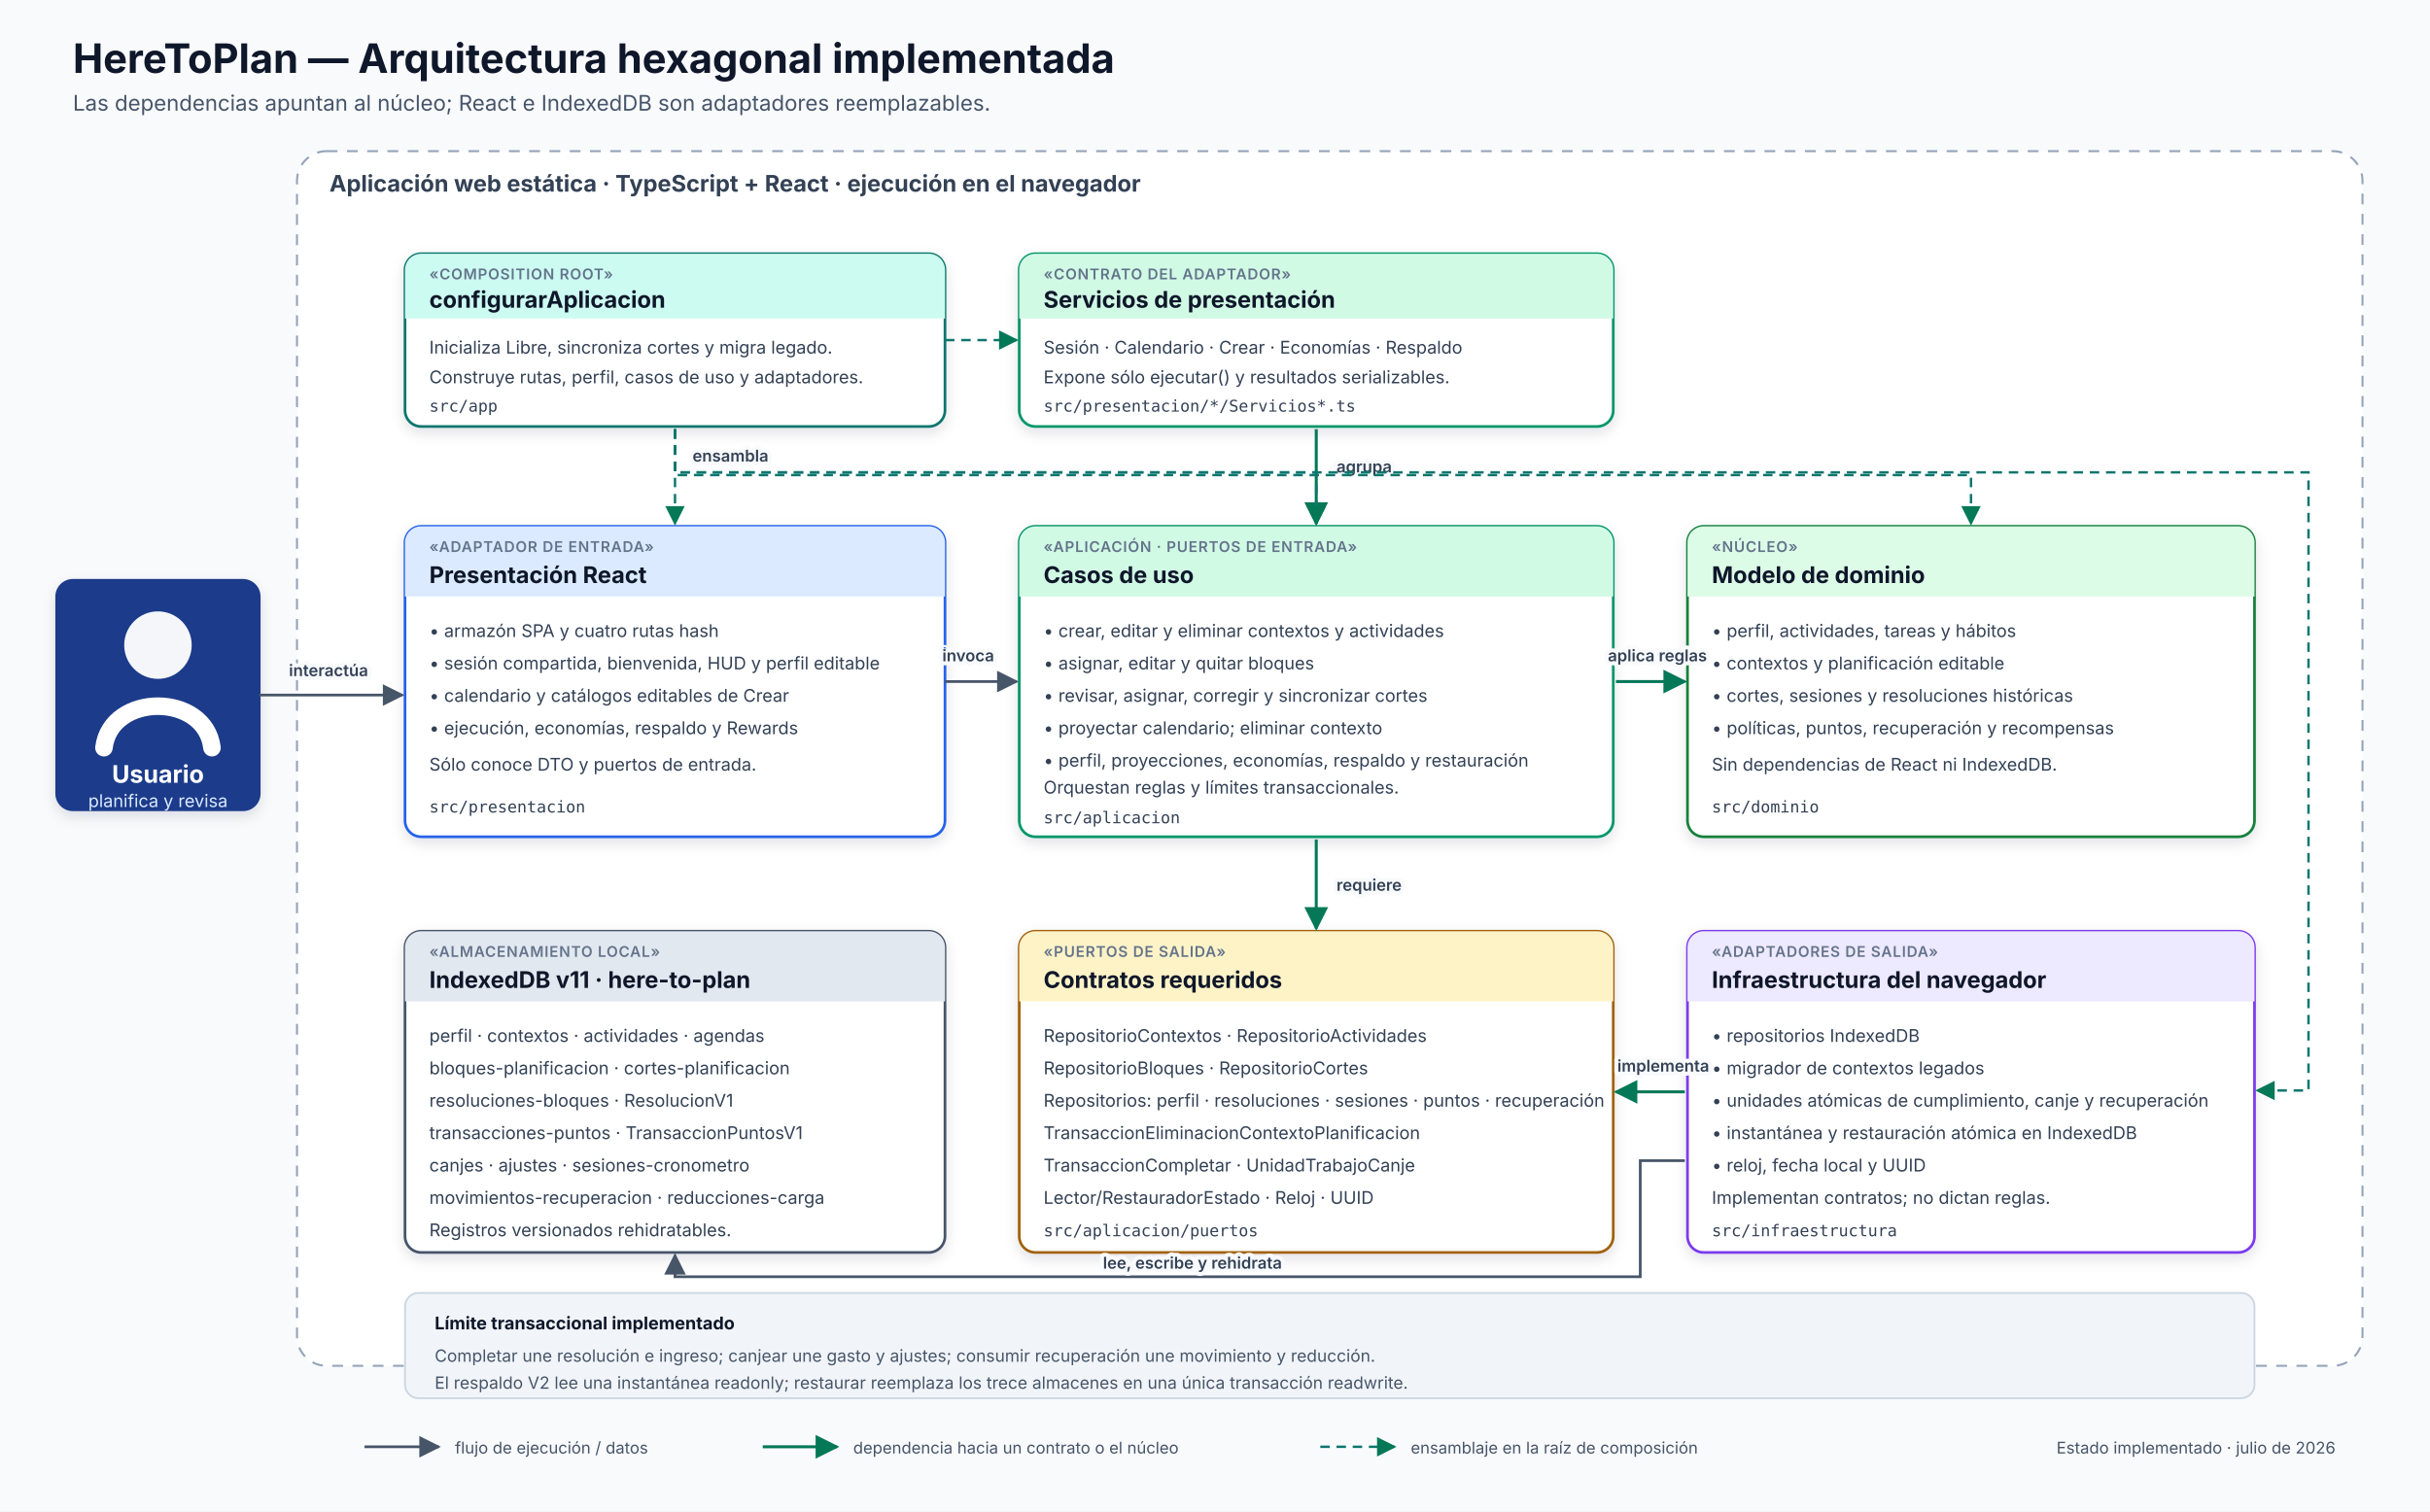
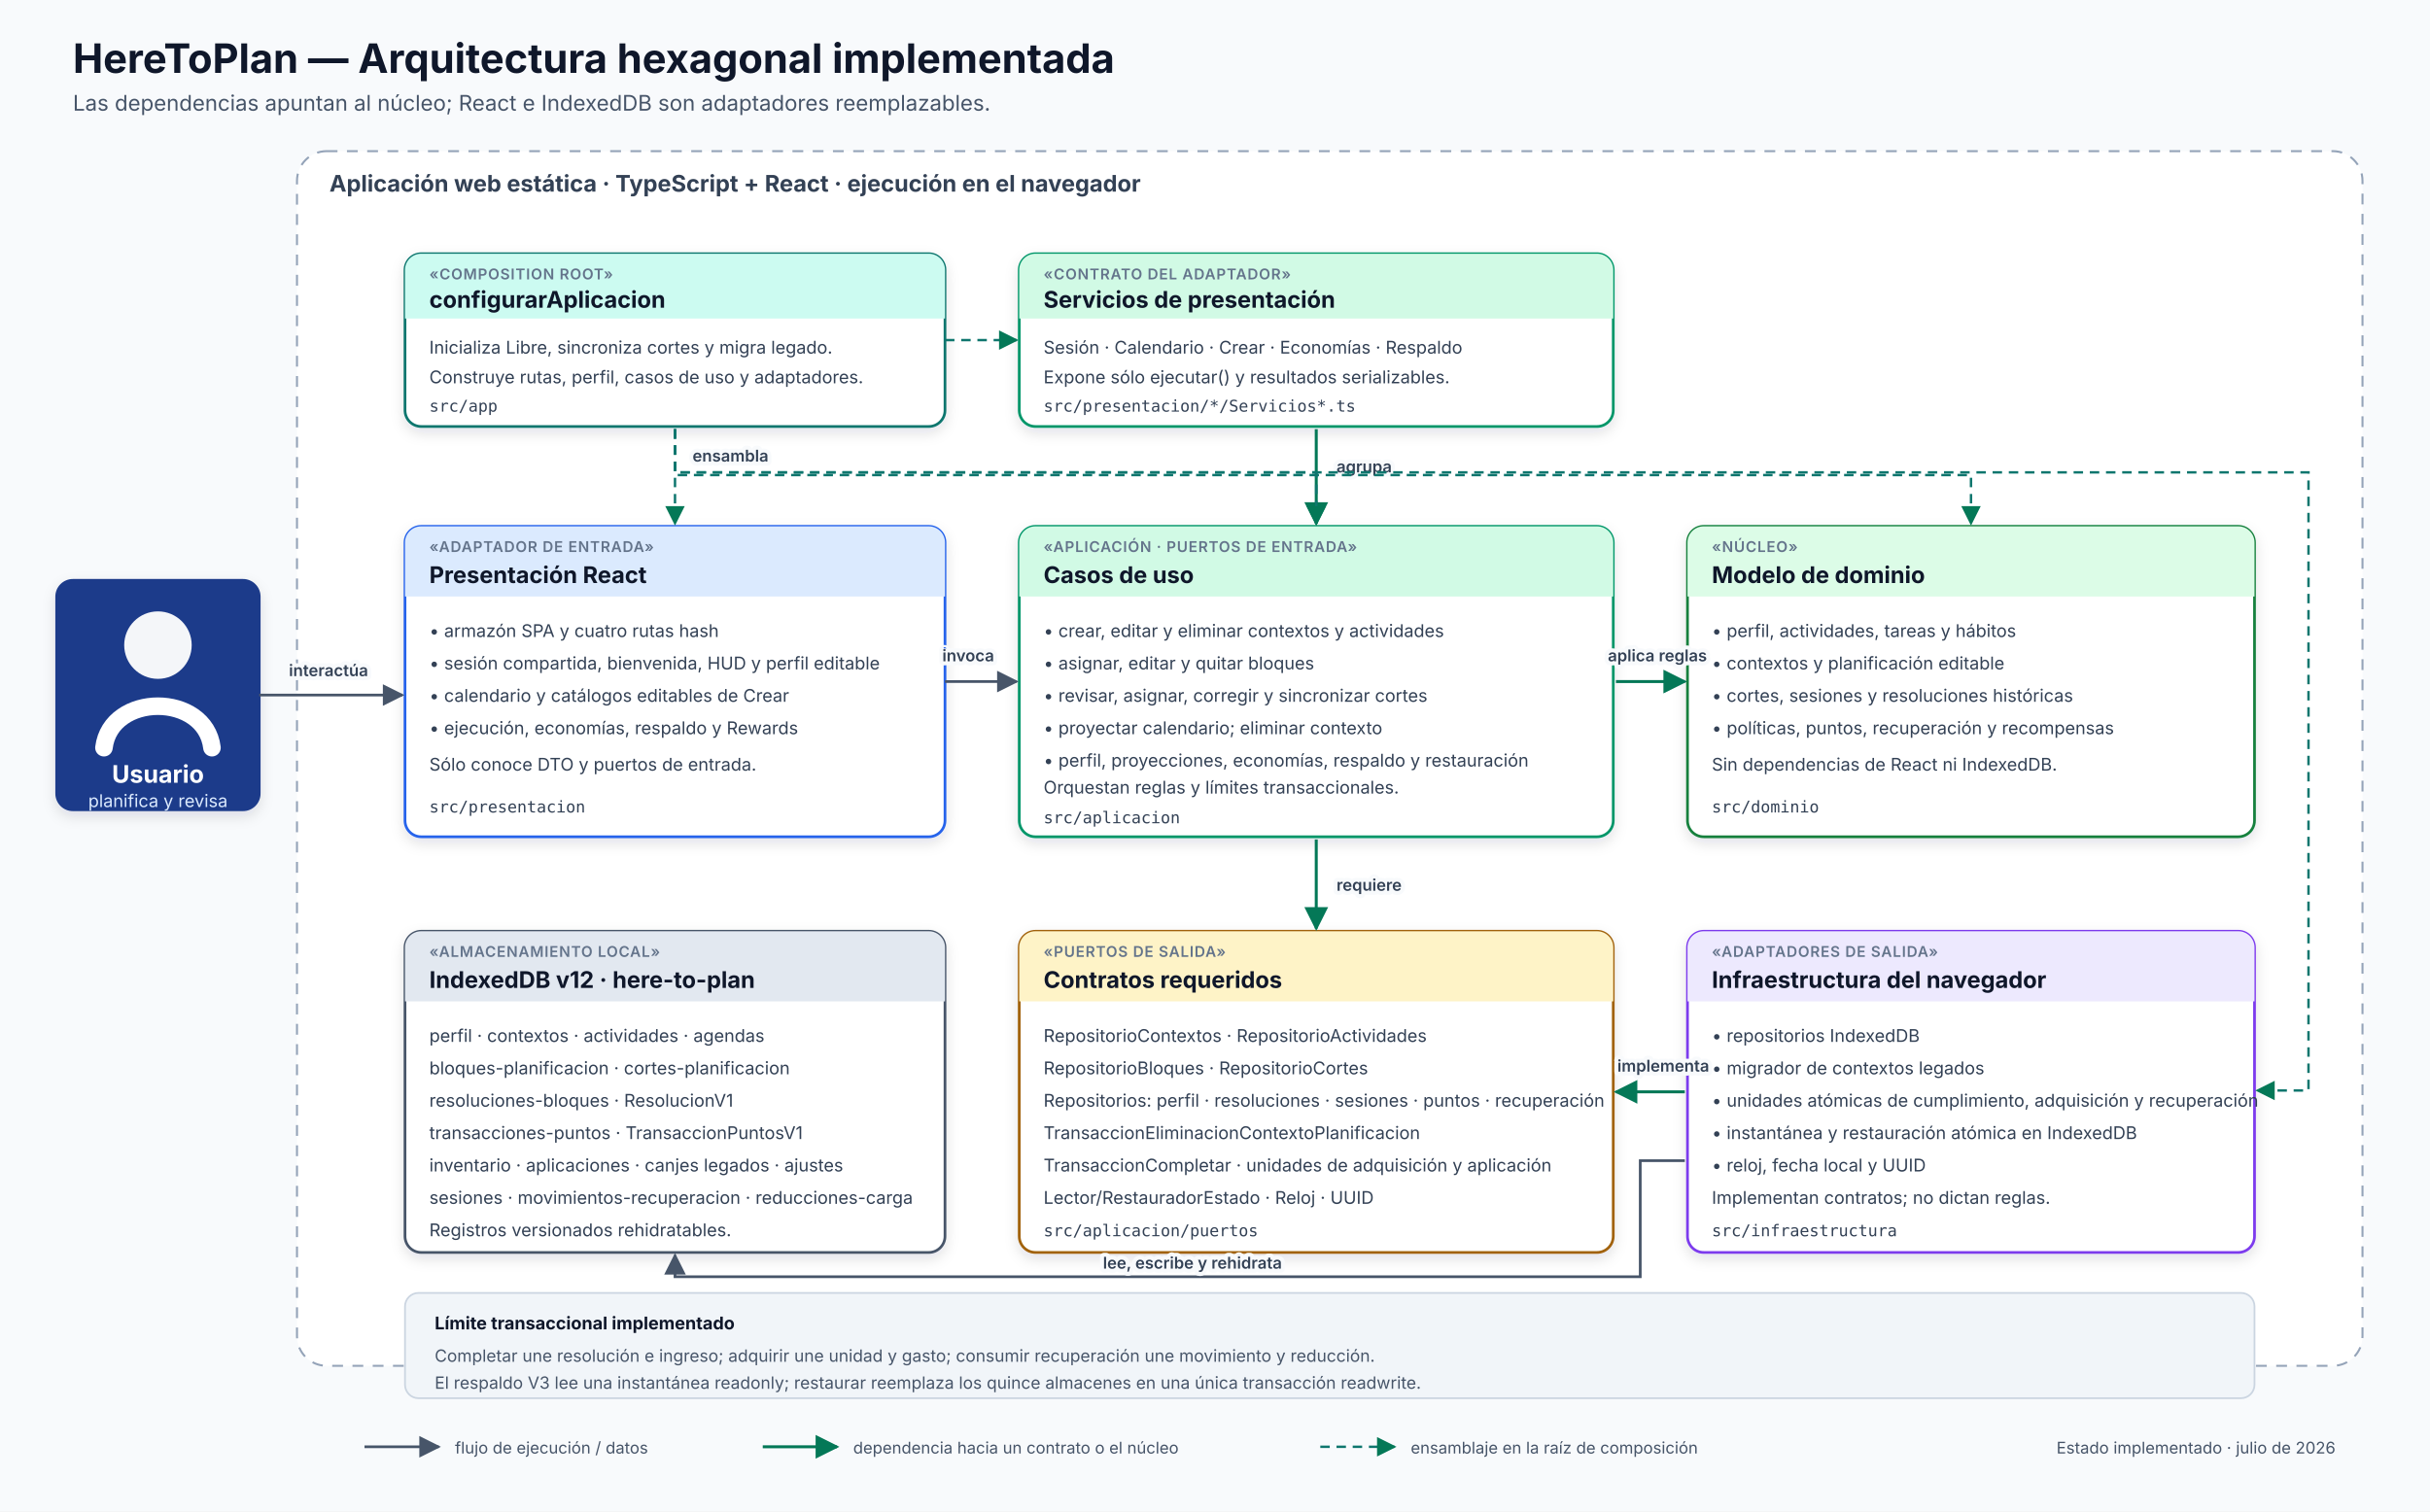
<svg xmlns="http://www.w3.org/2000/svg" width="1800" height="1120" viewBox="0 0 1800 1120" role="img" aria-labelledby="titulo descripcion">
  <defs>
    <filter id="sombra" x="-10%" y="-10%" width="120%" height="130%">
      <feDropShadow dx="0" dy="4" stdDeviation="5" flood-color="#0f172a" flood-opacity="0.12" />
    </filter>
    <marker id="flecha" viewBox="0 0 10 10" refX="9" refY="5" markerWidth="8" markerHeight="8" orient="auto-start-reverse">
      <path d="M 0 0 L 10 5 L 0 10 z" fill="#475569" />
    </marker>
    <marker id="flecha-verde" viewBox="0 0 10 10" refX="9" refY="5" markerWidth="8" markerHeight="8" orient="auto-start-reverse">
      <path d="M 0 0 L 10 5 L 0 10 z" fill="#047857" />
    </marker>
    <style>
      .fondo { fill: #f8fafc; }
      .titulo { font: 700 30px Inter, Segoe UI, sans-serif; fill: #0f172a; }
      .subtitulo { font: 400 16px Inter, Segoe UI, sans-serif; fill: #475569; }
      .limite { fill: #ffffff; stroke: #94a3b8; stroke-width: 1.5; stroke-dasharray: 8 7; rx: 22; }
      .limite-titulo { font: 700 17px Inter, Segoe UI, sans-serif; fill: #334155; }
      .componente { fill: #ffffff; stroke-width: 2; rx: 12; filter: url(#sombra); }
      .usuario { fill: #1e3a8a; stroke: #1e3a8a; }
      .presentacion { stroke: #2563eb; }
      .aplicacion { stroke: #059669; }
      .dominio { stroke: #15803d; }
      .puerto { stroke: #a16207; }
      .adaptador { stroke: #7c3aed; }
      .datos { stroke: #475569; }
      .composicion { stroke: #0f766e; }
      .cabecera-presentacion { fill: #dbeafe; }
      .cabecera-aplicacion { fill: #d1fae5; }
      .cabecera-dominio { fill: #dcfce7; }
      .cabecera-puerto { fill: #fef3c7; }
      .cabecera-adaptador { fill: #ede9fe; }
      .cabecera-datos { fill: #e2e8f0; }
      .cabecera-composicion { fill: #ccfbf1; }
      .estereotipo { font: 600 11px Inter, Segoe UI, sans-serif; fill: #64748b; letter-spacing: 0.05em; }
      .nombre { font: 700 17px Inter, Segoe UI, sans-serif; fill: #0f172a; }
      .nombre-claro { font: 700 18px Inter, Segoe UI, sans-serif; fill: #ffffff; }
      .detalle { font: 400 13px Inter, Segoe UI, sans-serif; fill: #334155; }
      .detalle-claro { font: 400 13px Inter, Segoe UI, sans-serif; fill: #dbeafe; }
      .codigo { font: 400 12px ui-monospace, SFMono-Regular, Consolas, monospace; fill: #334155; }
      .flujo { fill: none; stroke: #475569; stroke-width: 2; marker-end: url(#flecha); }
      .dependencia { fill: none; stroke: #047857; stroke-width: 2.2; marker-end: url(#flecha-verde); }
      .configura { fill: none; stroke: #0f766e; stroke-width: 1.8; stroke-dasharray: 7 5; marker-end: url(#flecha-verde); }
      .etiqueta { font: 600 12px Inter, Segoe UI, sans-serif; fill: #334155; paint-order: stroke; stroke: #f8fafc; stroke-width: 6px; stroke-linejoin: round; }
      .nota { fill: #f1f5f9; stroke: #cbd5e1; stroke-width: 1.3; rx: 10; }
      .nota-titulo { font: 700 13px Inter, Segoe UI, sans-serif; fill: #0f172a; }
      .nota-texto { font: 400 12.5px Inter, Segoe UI, sans-serif; fill: #475569; }
      .leyenda { font: 400 12px Inter, Segoe UI, sans-serif; fill: #475569; }
    </style>
  </defs>
  <rect class="fondo" width="1800" height="1120" />
  <text class="titulo" x="54" y="54">HereToPlan — Arquitectura hexagonal implementada</text>
  <text class="subtitulo" x="54" y="82">Las dependencias apuntan al núcleo; React e IndexedDB son adaptadores reemplazables.</text>
  <rect class="limite" x="220" y="112" width="1530" height="900" />
  <text class="limite-titulo" x="244" y="142">Aplicación web estática · TypeScript + React · ejecución en el navegador</text>
  <g transform="translate(42 430)">
    <rect class="componente usuario" width="150" height="170" rx="18" />
    <circle cx="75" cy="48" r="25" fill="#ffffff" opacity="0.95" />
    <path d="M35 124 C40 83 110 83 115 124" fill="none" stroke="#ffffff" stroke-width="13" stroke-linecap="round" />
    <text class="nombre-claro" x="75" y="150" text-anchor="middle">Usuario</text>
    <text class="detalle-claro" x="75" y="168" text-anchor="middle">planifica y revisa</text>
  </g>
  <g transform="translate(300 188)">
    <rect class="componente composicion" width="400" height="128" />
    <path class="cabecera-composicion" d="M12 0 H388 A12 12 0 0 1 400 12 V48 H0 V12 A12 12 0 0 1 12 0" />
    <text class="estereotipo" x="18" y="19">«COMPOSITION ROOT»</text>
    <text class="nombre" x="18" y="40">configurarAplicacion</text>
    <text class="detalle" x="18" y="74">Inicializa Libre, sincroniza cortes y migra legado.</text>
    <text class="detalle" x="18" y="96">Construye rutas, perfil, casos de uso y adaptadores.</text>
    <text class="codigo" x="18" y="117">src/app</text>
  </g>
  <g transform="translate(300 390)">
    <rect class="componente presentacion" width="400" height="230" />
    <path class="cabecera-presentacion" d="M12 0 H388 A12 12 0 0 1 400 12 V52 H0 V12 A12 12 0 0 1 12 0" />
    <text class="estereotipo" x="18" y="19">«ADAPTADOR DE ENTRADA»</text>
    <text class="nombre" x="18" y="42">Presentación React</text>
    <text class="detalle" x="18" y="82">• armazón SPA y cuatro rutas hash</text>
    <text class="detalle" x="18" y="106">• sesión compartida, bienvenida, HUD y perfil editable</text>
    <text class="detalle" x="18" y="130">• calendario y catálogos editables de Crear</text>
    <text class="detalle" x="18" y="154">• ejecución, economías, respaldo y Rewards</text>
    <text class="detalle" x="18" y="181">Sólo conoce DTO y puertos de entrada.</text>
    <text class="codigo" x="18" y="212">src/presentacion</text>
  </g>
  <g transform="translate(755 188)">
    <rect class="componente aplicacion" width="440" height="128" />
    <path class="cabecera-aplicacion" d="M12 0 H428 A12 12 0 0 1 440 12 V48 H0 V12 A12 12 0 0 1 12 0" />
    <text class="estereotipo" x="18" y="19">«CONTRATO DEL ADAPTADOR»</text>
    <text class="nombre" x="18" y="40">Servicios de presentación</text>
    <text class="detalle" x="18" y="74">Sesión · Calendario · Crear · Economías · Respaldo</text>
    <text class="detalle" x="18" y="96">Expone sólo ejecutar() y resultados serializables.</text>
    <text class="codigo" x="18" y="117">src/presentacion/*/Servicios*.ts</text>
  </g>
  <g transform="translate(755 390)">
    <rect class="componente aplicacion" width="440" height="230" />
    <path class="cabecera-aplicacion" d="M12 0 H428 A12 12 0 0 1 440 12 V52 H0 V12 A12 12 0 0 1 12 0" />
    <text class="estereotipo" x="18" y="19">«APLICACIÓN · PUERTOS DE ENTRADA»</text>
    <text class="nombre" x="18" y="42">Casos de uso</text>
    <text class="detalle" x="18" y="82">• crear, editar y eliminar contextos y actividades</text>
    <text class="detalle" x="18" y="106">• asignar, editar y quitar bloques</text>
    <text class="detalle" x="18" y="130">• revisar, asignar, corregir y sincronizar cortes</text>
    <text class="detalle" x="18" y="154">• proyectar calendario; eliminar contexto</text>
    <text class="detalle" x="18" y="178">• perfil, proyecciones, economías, respaldo y restauración</text>
    <text class="detalle" x="18" y="198">Orquestan reglas y límites transaccionales.</text>
    <text class="codigo" x="18" y="220">src/aplicacion</text>
  </g>
  <g transform="translate(1250 390)">
    <rect class="componente dominio" width="420" height="230" />
    <path class="cabecera-dominio" d="M12 0 H408 A12 12 0 0 1 420 12 V52 H0 V12 A12 12 0 0 1 12 0" />
    <text class="estereotipo" x="18" y="19">«NÚCLEO»</text>
    <text class="nombre" x="18" y="42">Modelo de dominio</text>
    <text class="detalle" x="18" y="82">• perfil, actividades, tareas y hábitos</text>
    <text class="detalle" x="18" y="106">• contextos y planificación editable</text>
    <text class="detalle" x="18" y="130">• cortes, sesiones y resoluciones históricas</text>
    <text class="detalle" x="18" y="154">• políticas, puntos, recuperación y recompensas</text>
    <text class="detalle" x="18" y="181">Sin dependencias de React ni IndexedDB.</text>
    <text class="codigo" x="18" y="212">src/dominio</text>
  </g>
  <g transform="translate(755 690)">
    <rect class="componente puerto" width="440" height="238" />
    <path class="cabecera-puerto" d="M12 0 H428 A12 12 0 0 1 440 12 V52 H0 V12 A12 12 0 0 1 12 0" />
    <text class="estereotipo" x="18" y="19">«PUERTOS DE SALIDA»</text>
    <text class="nombre" x="18" y="42">Contratos requeridos</text>
    <text class="detalle" x="18" y="82">RepositorioContextos · RepositorioActividades</text>
    <text class="detalle" x="18" y="106">RepositorioBloques · RepositorioCortes</text>
    <text class="detalle" x="18" y="130">Repositorios: perfil · resoluciones · sesiones · puntos · recuperación</text>
    <text class="detalle" x="18" y="154">TransaccionEliminacionContextoPlanificacion</text>
-     <text class="detalle" x="18" y="178">TransaccionCompletar · UnidadTrabajoCanje</text>
+     <text class="detalle" x="18" y="178">TransaccionCompletar · unidades de adquisición y aplicación</text>
    <text class="detalle" x="18" y="202">Lector/RestauradorEstado · Reloj · UUID</text>
    <text class="codigo" x="18" y="226">src/aplicacion/puertos</text>
  </g>
  <g transform="translate(1250 690)">
    <rect class="componente adaptador" width="420" height="238" />
    <path class="cabecera-adaptador" d="M12 0 H408 A12 12 0 0 1 420 12 V52 H0 V12 A12 12 0 0 1 12 0" />
    <text class="estereotipo" x="18" y="19">«ADAPTADORES DE SALIDA»</text>
    <text class="nombre" x="18" y="42">Infraestructura del navegador</text>
    <text class="detalle" x="18" y="82">• repositorios IndexedDB</text>
    <text class="detalle" x="18" y="106">• migrador de contextos legados</text>
-     <text class="detalle" x="18" y="130">• unidades atómicas de cumplimiento, canje y recuperación</text>
+     <text class="detalle" x="18" y="130">• unidades atómicas de cumplimiento, adquisición y recuperación</text>
    <text class="detalle" x="18" y="154">• instantánea y restauración atómica en IndexedDB</text>
    <text class="detalle" x="18" y="178">• reloj, fecha local y UUID</text>
    <text class="detalle" x="18" y="202">Implementan contratos; no dictan reglas.</text>
    <text class="codigo" x="18" y="226">src/infraestructura</text>
  </g>
  <g transform="translate(300 690)">
    <rect class="componente datos" width="400" height="238" />
    <path class="cabecera-datos" d="M12 0 H388 A12 12 0 0 1 400 12 V52 H0 V12 A12 12 0 0 1 12 0" />
    <text class="estereotipo" x="18" y="19">«ALMACENAMIENTO LOCAL»</text>
-     <text class="nombre" x="18" y="42">IndexedDB v11 · here-to-plan</text>
+     <text class="nombre" x="18" y="42">IndexedDB v12 · here-to-plan</text>
    <text class="detalle" x="18" y="82">perfil · contextos · actividades · agendas</text>
    <text class="detalle" x="18" y="106">bloques-planificacion · cortes-planificacion</text>
    <text class="detalle" x="18" y="130">resoluciones-bloques · ResolucionV1</text>
    <text class="detalle" x="18" y="154">transacciones-puntos · TransaccionPuntosV1</text>
-     <text class="detalle" x="18" y="178">canjes · ajustes · sesiones-cronometro</text>
-     <text class="detalle" x="18" y="202">movimientos-recuperacion · reducciones-carga</text>
+     <text class="detalle" x="18" y="178">inventario · aplicaciones · canjes legados · ajustes</text>
+     <text class="detalle" x="18" y="202">sesiones · movimientos-recuperacion · reducciones-carga</text>
    <text class="detalle" x="18" y="226">Registros versionados rehidratables.</text>
  </g>
  <path class="flujo" d="M192 515 H298" />
  <text class="etiqueta" x="214" y="501">interactúa</text>
  <path class="flujo" d="M700 505 H753" />
  <text class="etiqueta" x="698" y="490">invoca</text>
  <path class="dependencia" d="M975 318 V388" />
  <text class="etiqueta" x="990" y="350">agrupa</text>
  <path class="dependencia" d="M1197 505 H1248" />
  <text class="etiqueta" x="1191" y="490">aplica reglas</text>
  <path class="dependencia" d="M975 622 V688" />
  <text class="etiqueta" x="990" y="660">requiere</text>
  <path class="dependencia" d="M1248 809 H1197" />
  <text class="etiqueta" x="1198" y="794">implementa</text>
  <path class="flujo" d="M1248 860 H1215 V946 H500 V930" />
  <text class="etiqueta" x="817" y="940">lee, escribe y rehidrata</text>
  <path class="configura" d="M500 318 V388" />
  <path class="configura" d="M700 252 H753" />
  <path class="configura" d="M500 318 V350 H975 V388" />
  <path class="configura" d="M500 318 V352 H1460 V388" />
  <path class="configura" d="M500 318 V350 H1710 V808 H1672" />
  <text class="etiqueta" x="513" y="342">ensambla</text>
  <rect class="nota" x="300" y="958" width="1370" height="78" />
  <text class="nota-titulo" x="322" y="985">Límite transaccional implementado</text>
-   <text class="nota-texto" x="322" y="1009">Completar une resolución e ingreso; canjear une gasto y ajustes; consumir recuperación une movimiento y reducción.</text>
-   <text class="nota-texto" x="322" y="1029">El respaldo V2 lee una instantánea readonly; restaurar reemplaza los trece almacenes en una única transacción readwrite.</text>
+   <text class="nota-texto" x="322" y="1009">Completar une resolución e ingreso; adquirir une unidad y gasto; consumir recuperación une movimiento y reducción.</text>
+   <text class="nota-texto" x="322" y="1029">El respaldo V3 lee una instantánea readonly; restaurar reemplaza los quince almacenes en una única transacción readwrite.</text>
  <line x1="270" y1="1072" x2="325" y2="1072" class="flujo" />
  <text class="leyenda" x="337" y="1077">flujo de ejecución / datos</text>
  <line x1="565" y1="1072" x2="620" y2="1072" class="dependencia" />
  <text class="leyenda" x="632" y="1077">dependencia hacia un contrato o el núcleo</text>
  <line x1="978" y1="1072" x2="1033" y2="1072" class="configura" />
  <text class="leyenda" x="1045" y="1077">ensamblaje en la raíz de composición</text>
  <text class="leyenda" x="1730" y="1077" text-anchor="end">Estado implementado · julio de 2026</text>
</svg>
